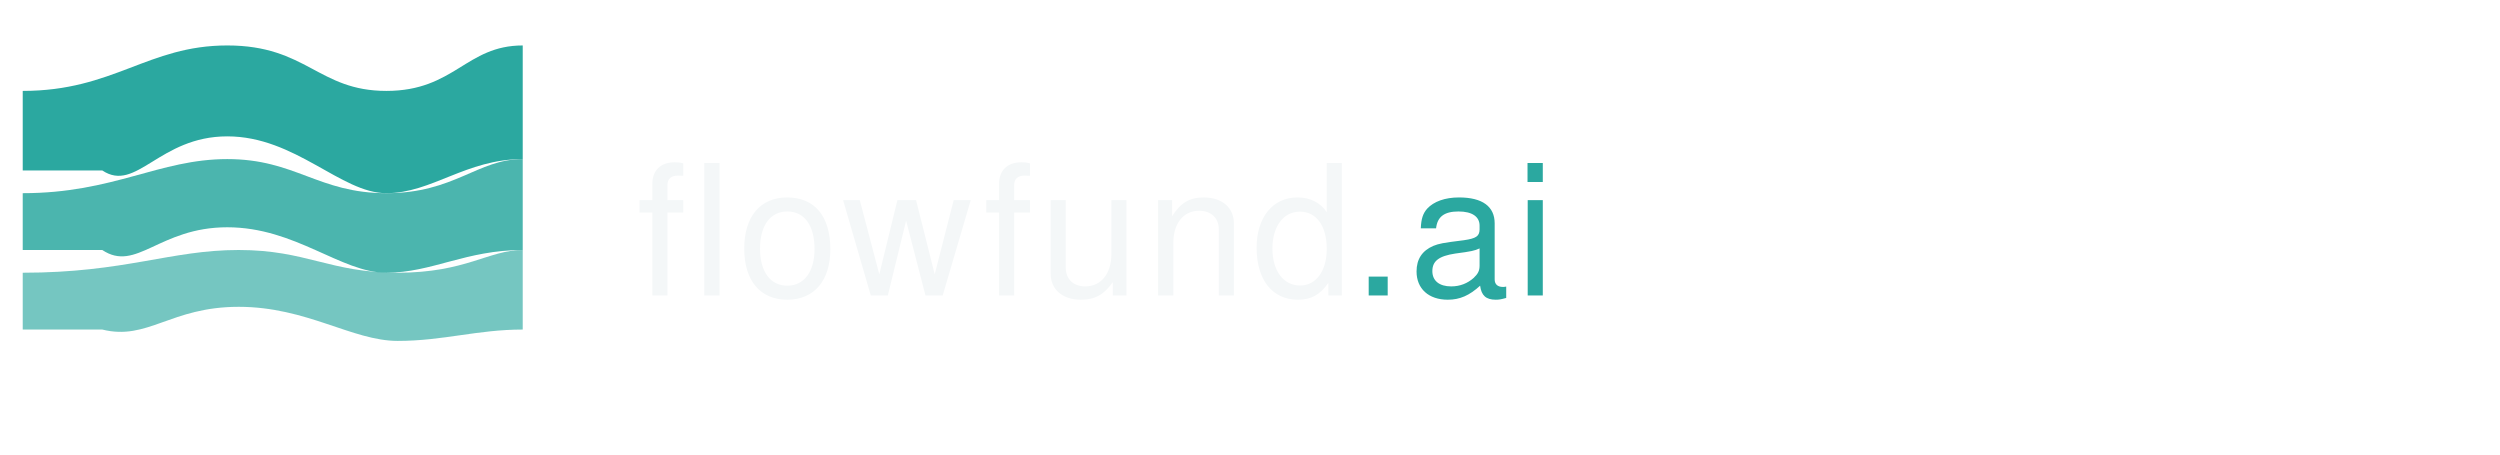
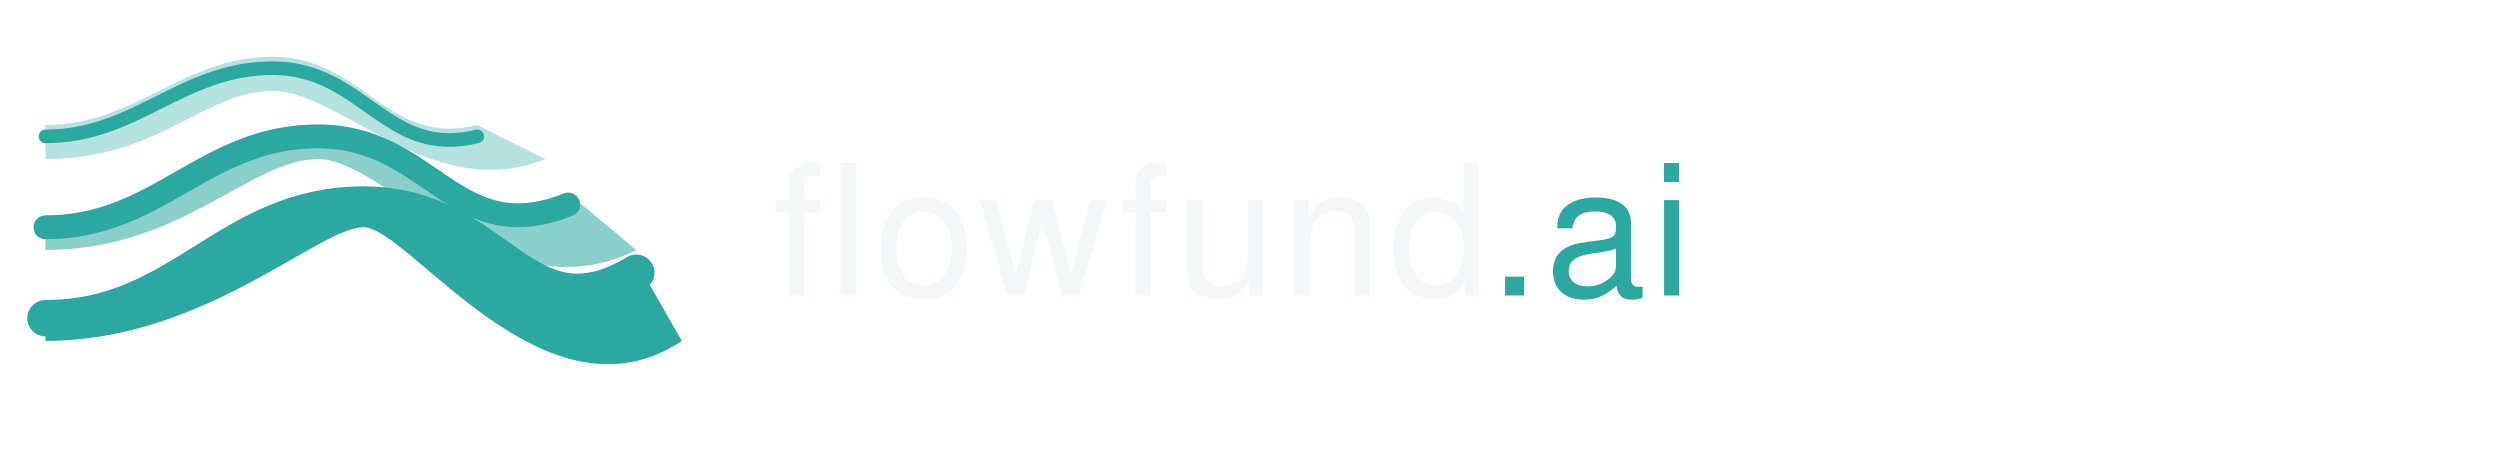
<svg xmlns="http://www.w3.org/2000/svg" viewBox="0 0 220 40" role="img" aria-label="flowfund.ai">
-   <g transform="translate(0,4)">
-     <path fill="#2BA8A0" d="M2 4 C10 4 13 0 20 0 S28 4 34 4 S41 0 46 0 L46 10 C41 10 38 13 34 13 S26 8 20 8 S12 13 9 11 L2 11 Z" />
-     <path fill="#2BA8A0" opacity="0.85" d="M2 13 C10 13 14 10 20 10 S28 13 34 13 S42 10 46 10 L46 18 C41 18 38 20 34 20 S26 16 20 16 S12 20 9 18 L2 18 Z" />
-     <path fill="#2BA8A0" opacity="0.65" d="M2 20 C11 20 15 18 21 18 S29 20 35 20 S43 18 46 18 L46 25 C42 25 39 26 35 26 S27 23 21 23 S13 26 9 25 L2 25 Z" />
+   <g fill="none" stroke-linecap="round" stroke-linejoin="round">
+     <path stroke="#2BA8A0" stroke-width="1.2" d="M4 12 C12 12 16 6 24 6 S34 14 42 12" />
+     <path stroke="#2BA8A0" stroke-width="2.1" d="M4 20 C14 20 18 12 28 12 S40 22 50 18" />
+     <path stroke="#2BA8A0" stroke-width="3.2" d="M4 28 C16 28 20 18 32 18 S46 30 56 24" />
  </g>
-   <text x="56" y="26" fill="#F4F7F8" font-family="'Outfit', 'Helvetica Neue', Helvetica, Arial, sans-serif" font-size="16" font-weight="500" letter-spacing="0.03em">flowfund<tspan fill="#2BA8A0" font-weight="400">.ai</tspan>
+   <path fill="#2BA8A0" opacity="0.35" d="M4 11 C12 11 16 5 24 5 S34 13 42 11 L48 14 C38 18 30 8 24 8 S14 14 4 14 Z" />
+   <path fill="#2BA8A0" opacity="0.55" d="M4 19 C14 19 18 11 28 11 S40 21 50 17 L56 22 C44 28 34 14 28 14 S16 22 4 22 Z" />
+   <path fill="#2BA8A0" d="M4 27 C16 27 20 17 32 17 S46 29 56 23 L60 30 C48 38 36 20 32 20 S18 30 4 30 Z" />
+   <text x="68" y="26" fill="#F4F7F8" font-family="'Outfit', 'Helvetica Neue', Helvetica, Arial, sans-serif" font-size="16" font-weight="500" letter-spacing="0.03em">flowfund<tspan fill="#2BA8A0" font-weight="400">.ai</tspan>
  </text>
</svg>
